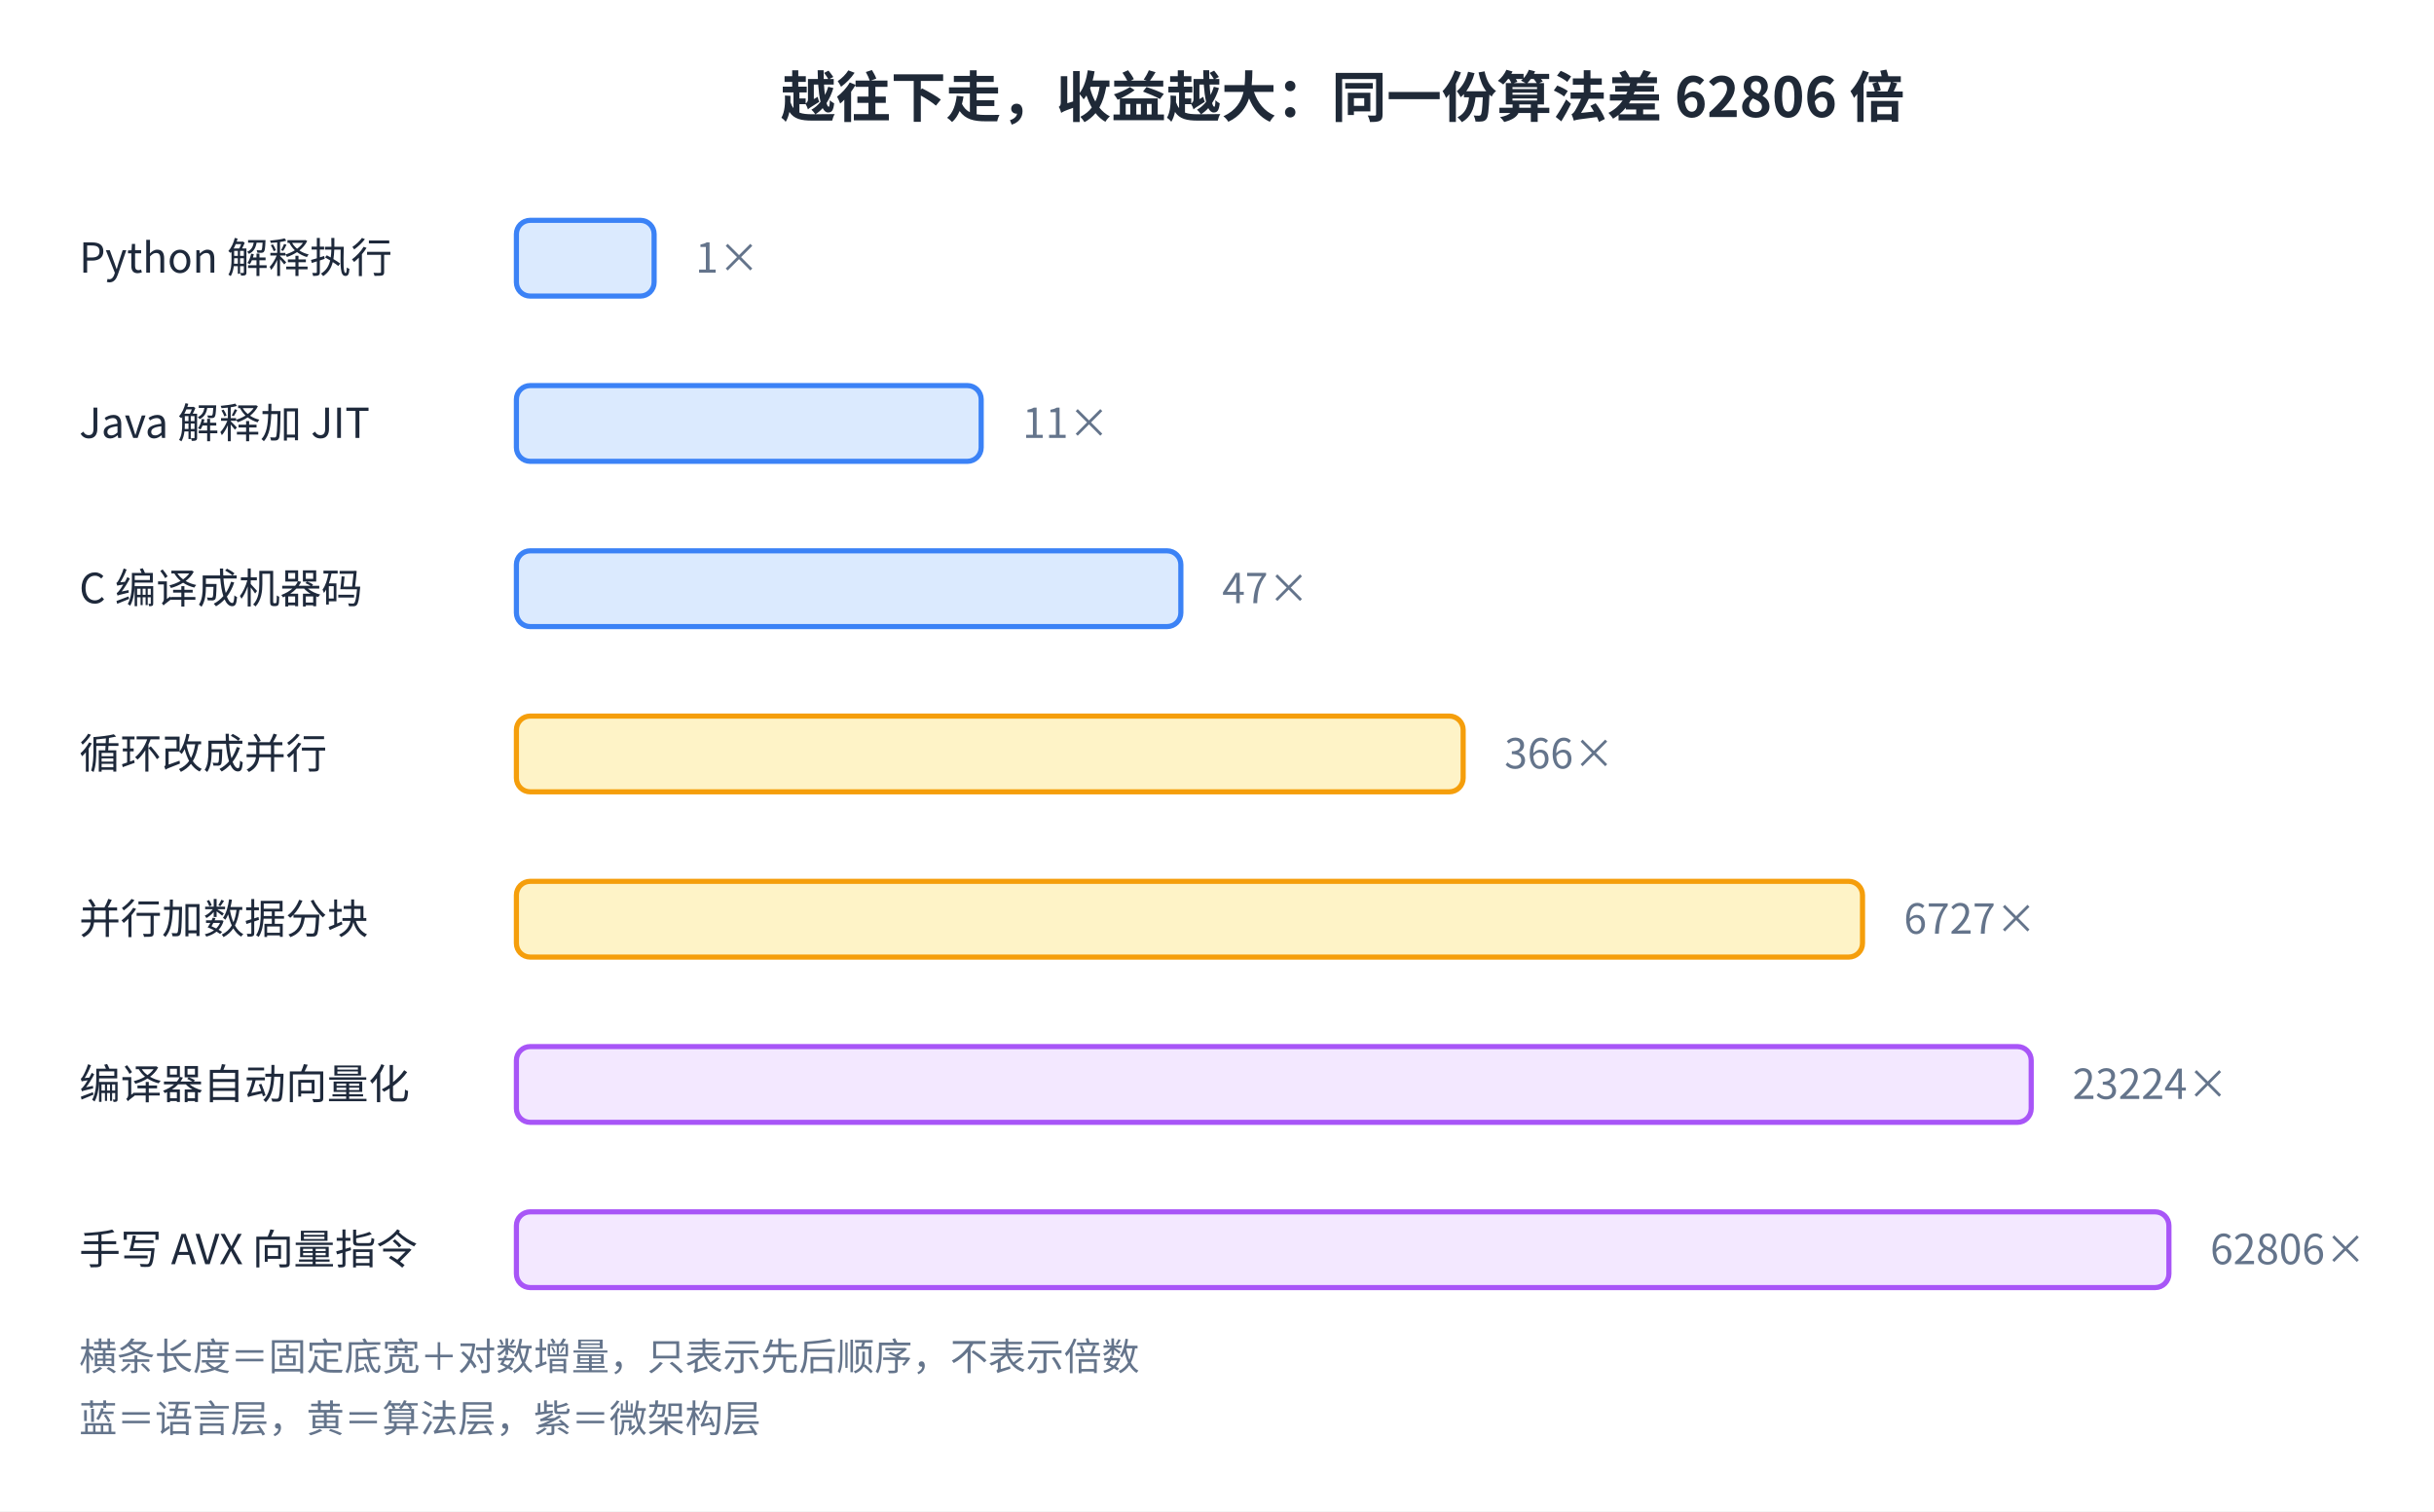
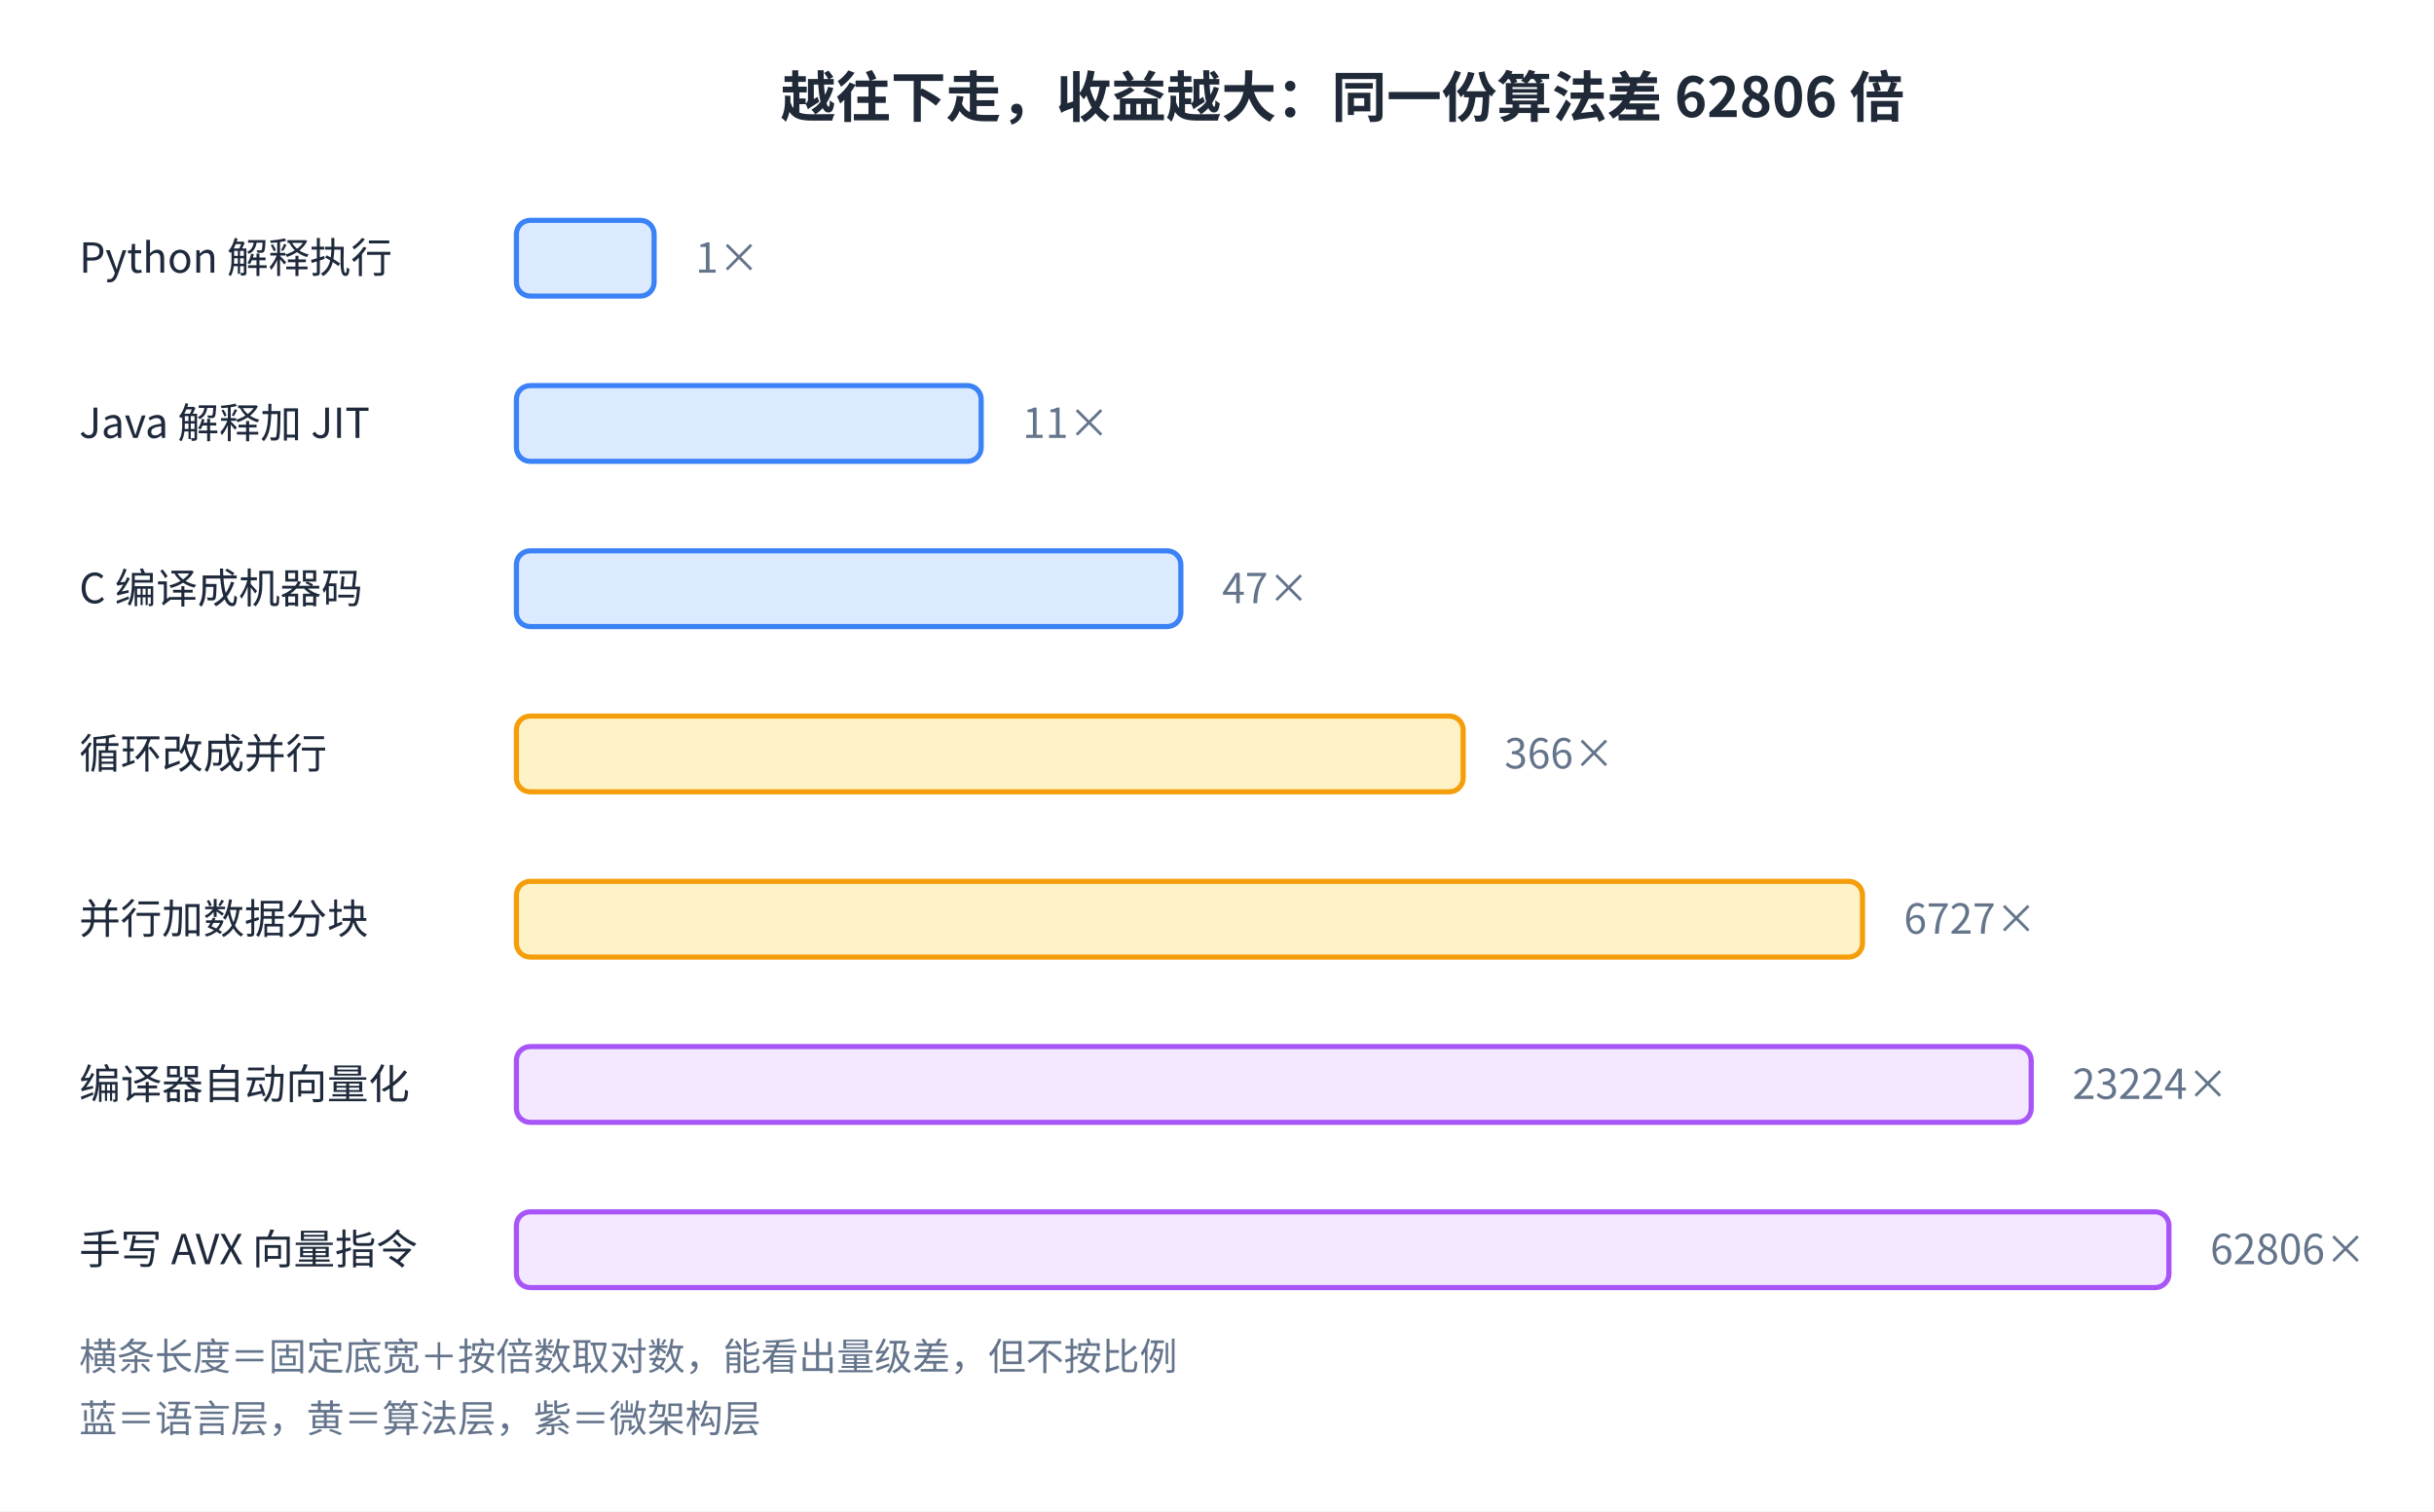
<svg xmlns="http://www.w3.org/2000/svg" viewBox="0 0 707 439" width="707" height="439" role="img" aria-labelledby="fig-l1-3-title fig-l1-3-desc">
  <defs>
    <style>
      text { font-family: 'PingFang SC', 'Microsoft YaHei', 'Noto Sans CJK SC', system-ui, sans-serif; }
    </style>
  </defs>
  <rect x="0" y="0" width="707" height="439" fill="#ffffff" />
  <text x="390" y="34" font-size="16" font-weight="600" fill="#1f2937" text-anchor="middle">越往下走，收益越大：同一份算法差 62806 倍</text>
  <text x="23" y="79.2" font-size="12" fill="#1e293b" text-anchor="start">Python 解释执行</text>
  <rect x="150" y="64" width="40" height="22" rx="4" fill="#dbeafe" stroke="#3b82f6" stroke-width="1.5" />
  <text x="202" y="79.2" font-size="12" fill="#64748b" text-anchor="start">1×</text>
  <text x="23" y="127.2" font-size="12" fill="#1e293b" text-anchor="start">Java 解释加 JIT</text>
  <rect x="150" y="112" width="135" height="22" rx="4" fill="#dbeafe" stroke="#3b82f6" stroke-width="1.5" />
  <text x="297" y="127.2" font-size="12" fill="#64748b" text-anchor="start">11×</text>
  <text x="23" y="175.2" font-size="12" fill="#1e293b" text-anchor="start">C 编译成机器码</text>
  <rect x="150" y="160" width="193" height="22" rx="4" fill="#dbeafe" stroke="#3b82f6" stroke-width="1.5" />
  <text x="355" y="175.2" font-size="12" fill="#64748b" text-anchor="start">47×</text>
  <text x="23" y="223.2" font-size="12" fill="#1e293b" text-anchor="start">循环改成并行</text>
  <rect x="150" y="208" width="275" height="22" rx="4" fill="#fef3c7" stroke="#f59e0b" stroke-width="1.5" />
  <text x="437" y="223.2" font-size="12" fill="#64748b" text-anchor="start">366×</text>
  <text x="23" y="271.2" font-size="12" fill="#1e293b" text-anchor="start">并行加数据分块</text>
  <rect x="150" y="256" width="391" height="22" rx="4" fill="#fef3c7" stroke="#f59e0b" stroke-width="1.5" />
  <text x="553" y="271.2" font-size="12" fill="#64748b" text-anchor="start">6727×</text>
  <text x="23" y="319.2" font-size="12" fill="#1e293b" text-anchor="start">编译器自动向量化</text>
  <rect x="150" y="304" width="440" height="22" rx="4" fill="#f3e8ff" stroke="#a855f7" stroke-width="1.5" />
  <text x="602" y="319.2" font-size="12" fill="#64748b" text-anchor="start">23224×</text>
  <text x="23" y="367.2" font-size="12" fill="#1e293b" text-anchor="start">手写 AVX 向量指令</text>
  <rect x="150" y="352" width="480" height="22" rx="4" fill="#f3e8ff" stroke="#a855f7" stroke-width="1.5" />
  <text x="642" y="367.2" font-size="12" fill="#64748b" text-anchor="start">62806×</text>
-   <text x="23" y="398" font-size="11" fill="#64748b" text-anchor="start">横条长度＝固定底宽＋对数增量，只表示先后顺序，不表示倍数</text>
+   <text x="23" y="398" font-size="11" fill="#64748b" text-anchor="start">横条长度＝固定底宽＋按倍数取对数，能看出量级差，但不按比例</text>
  <text x="23" y="416" font-size="11" fill="#64748b" text-anchor="start">蓝＝语言层，黄＝算法层，紫＝微架构层</text>
</svg>
